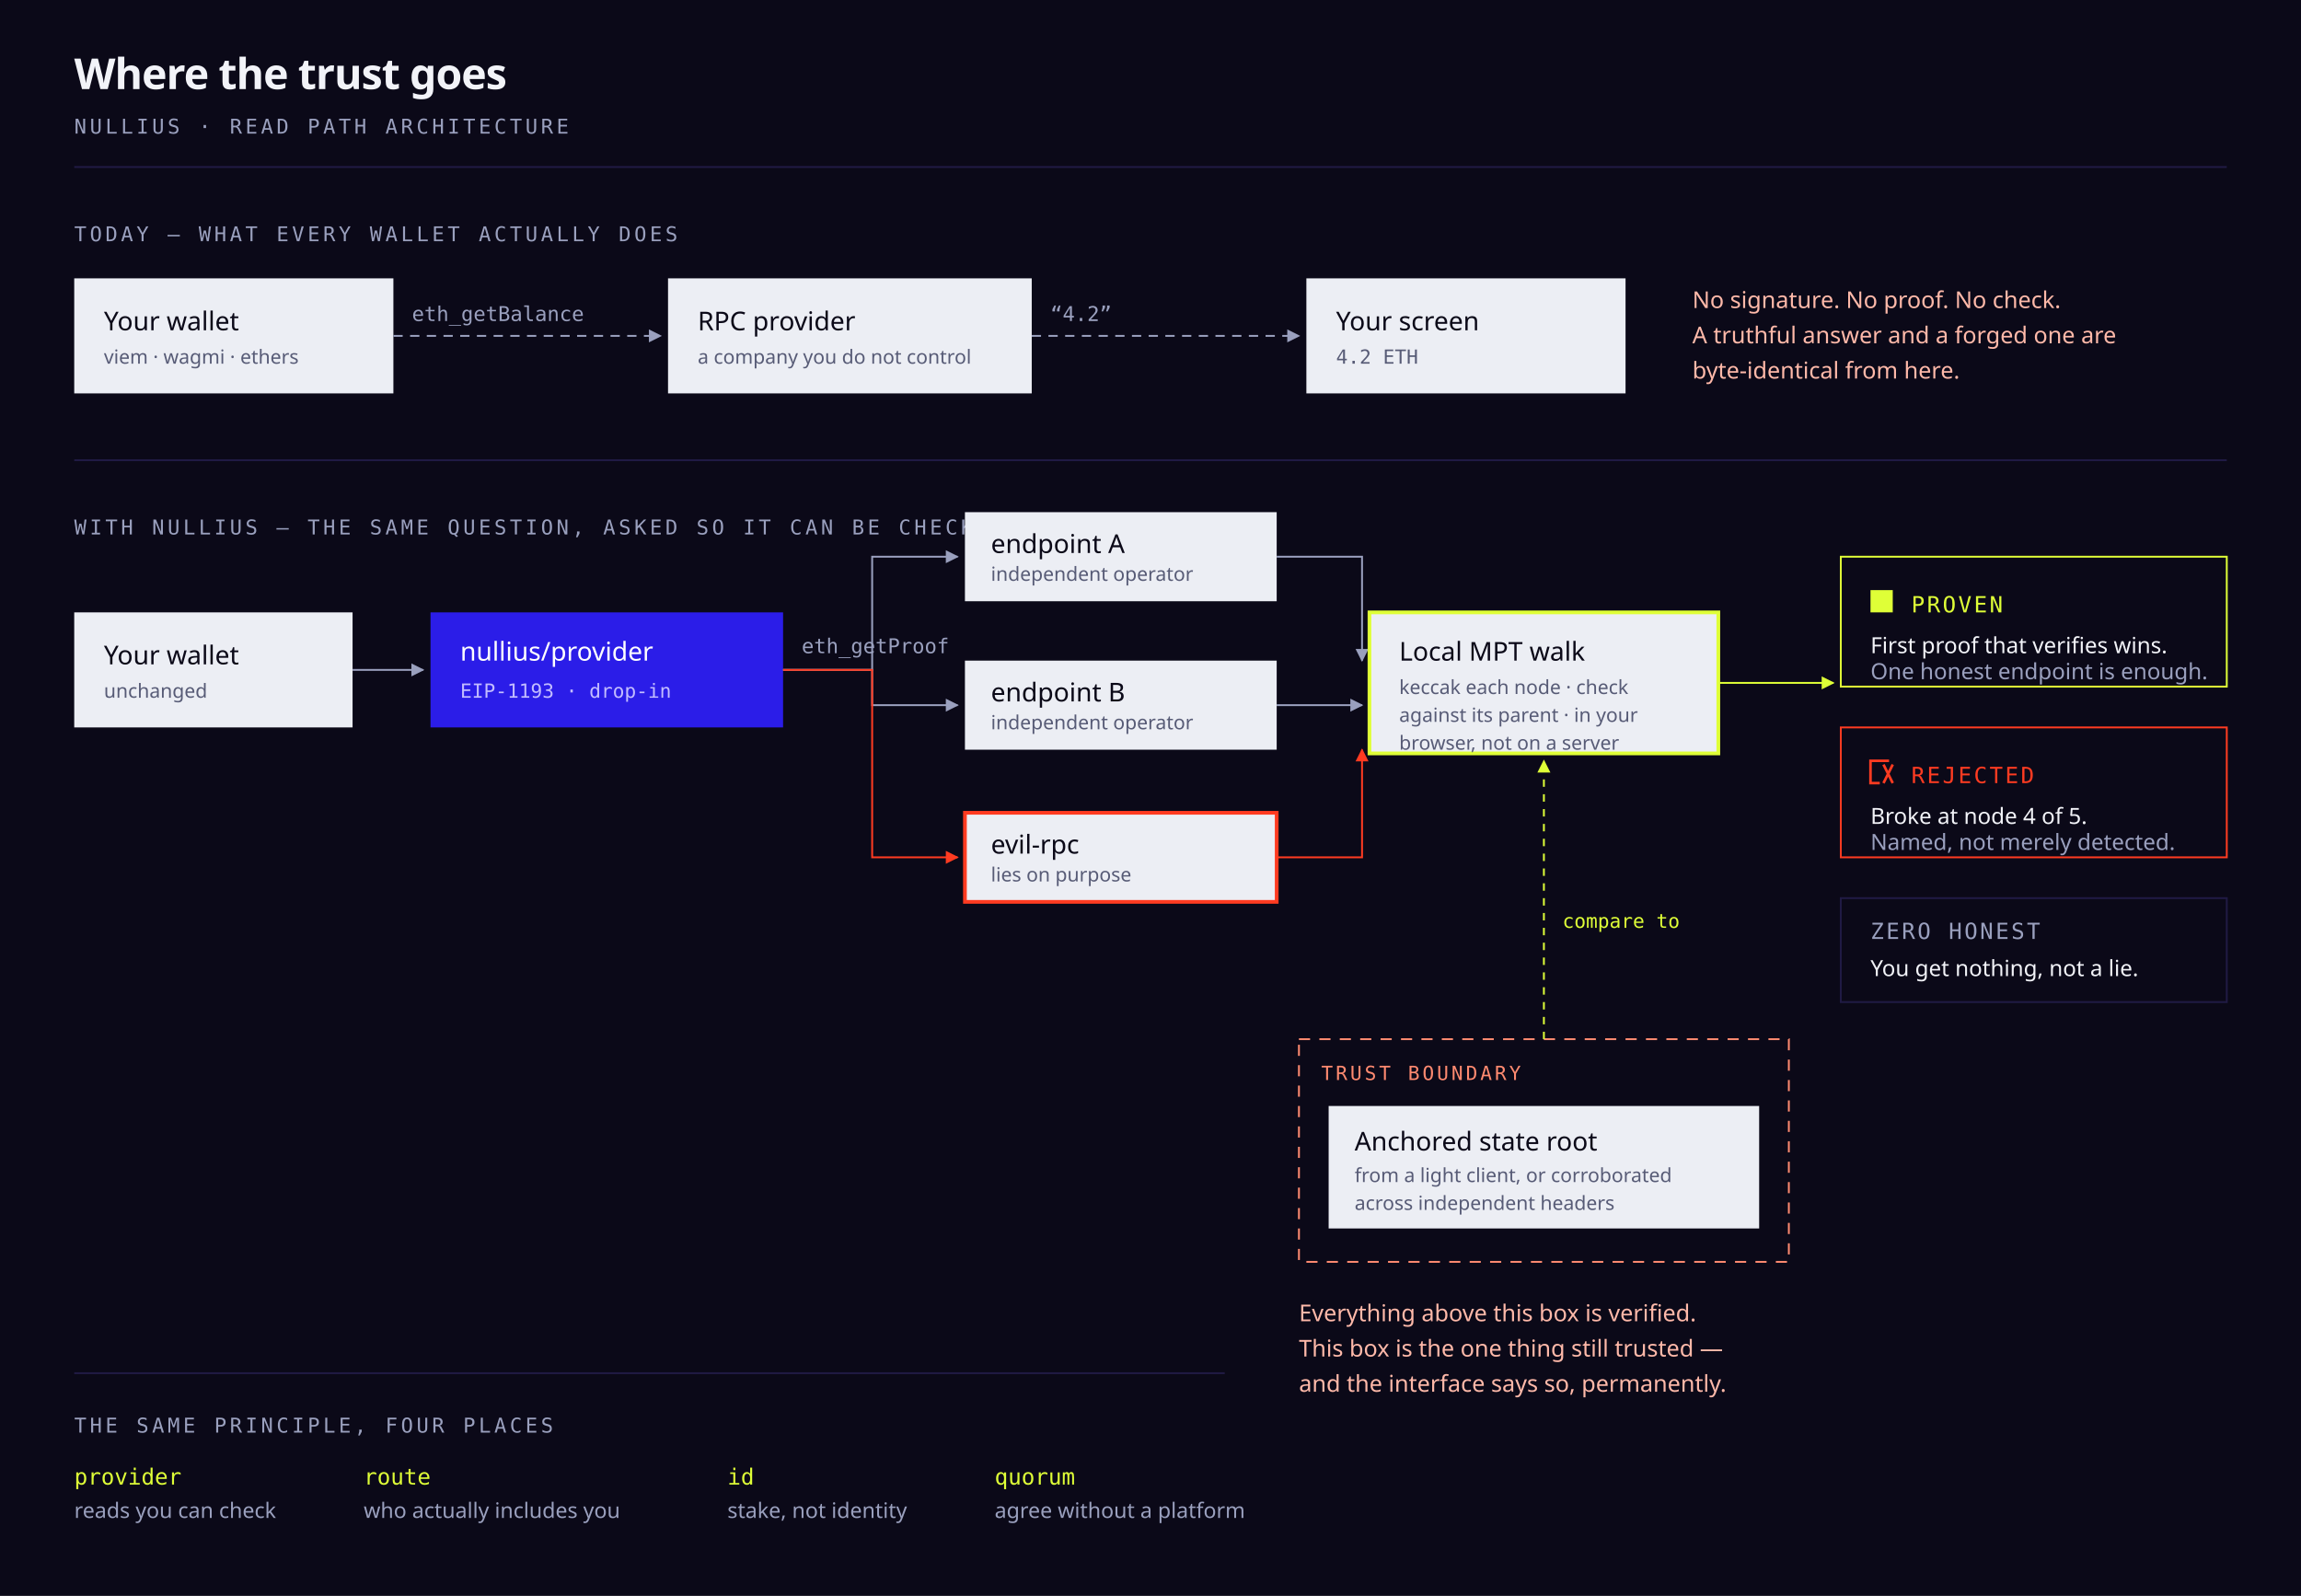
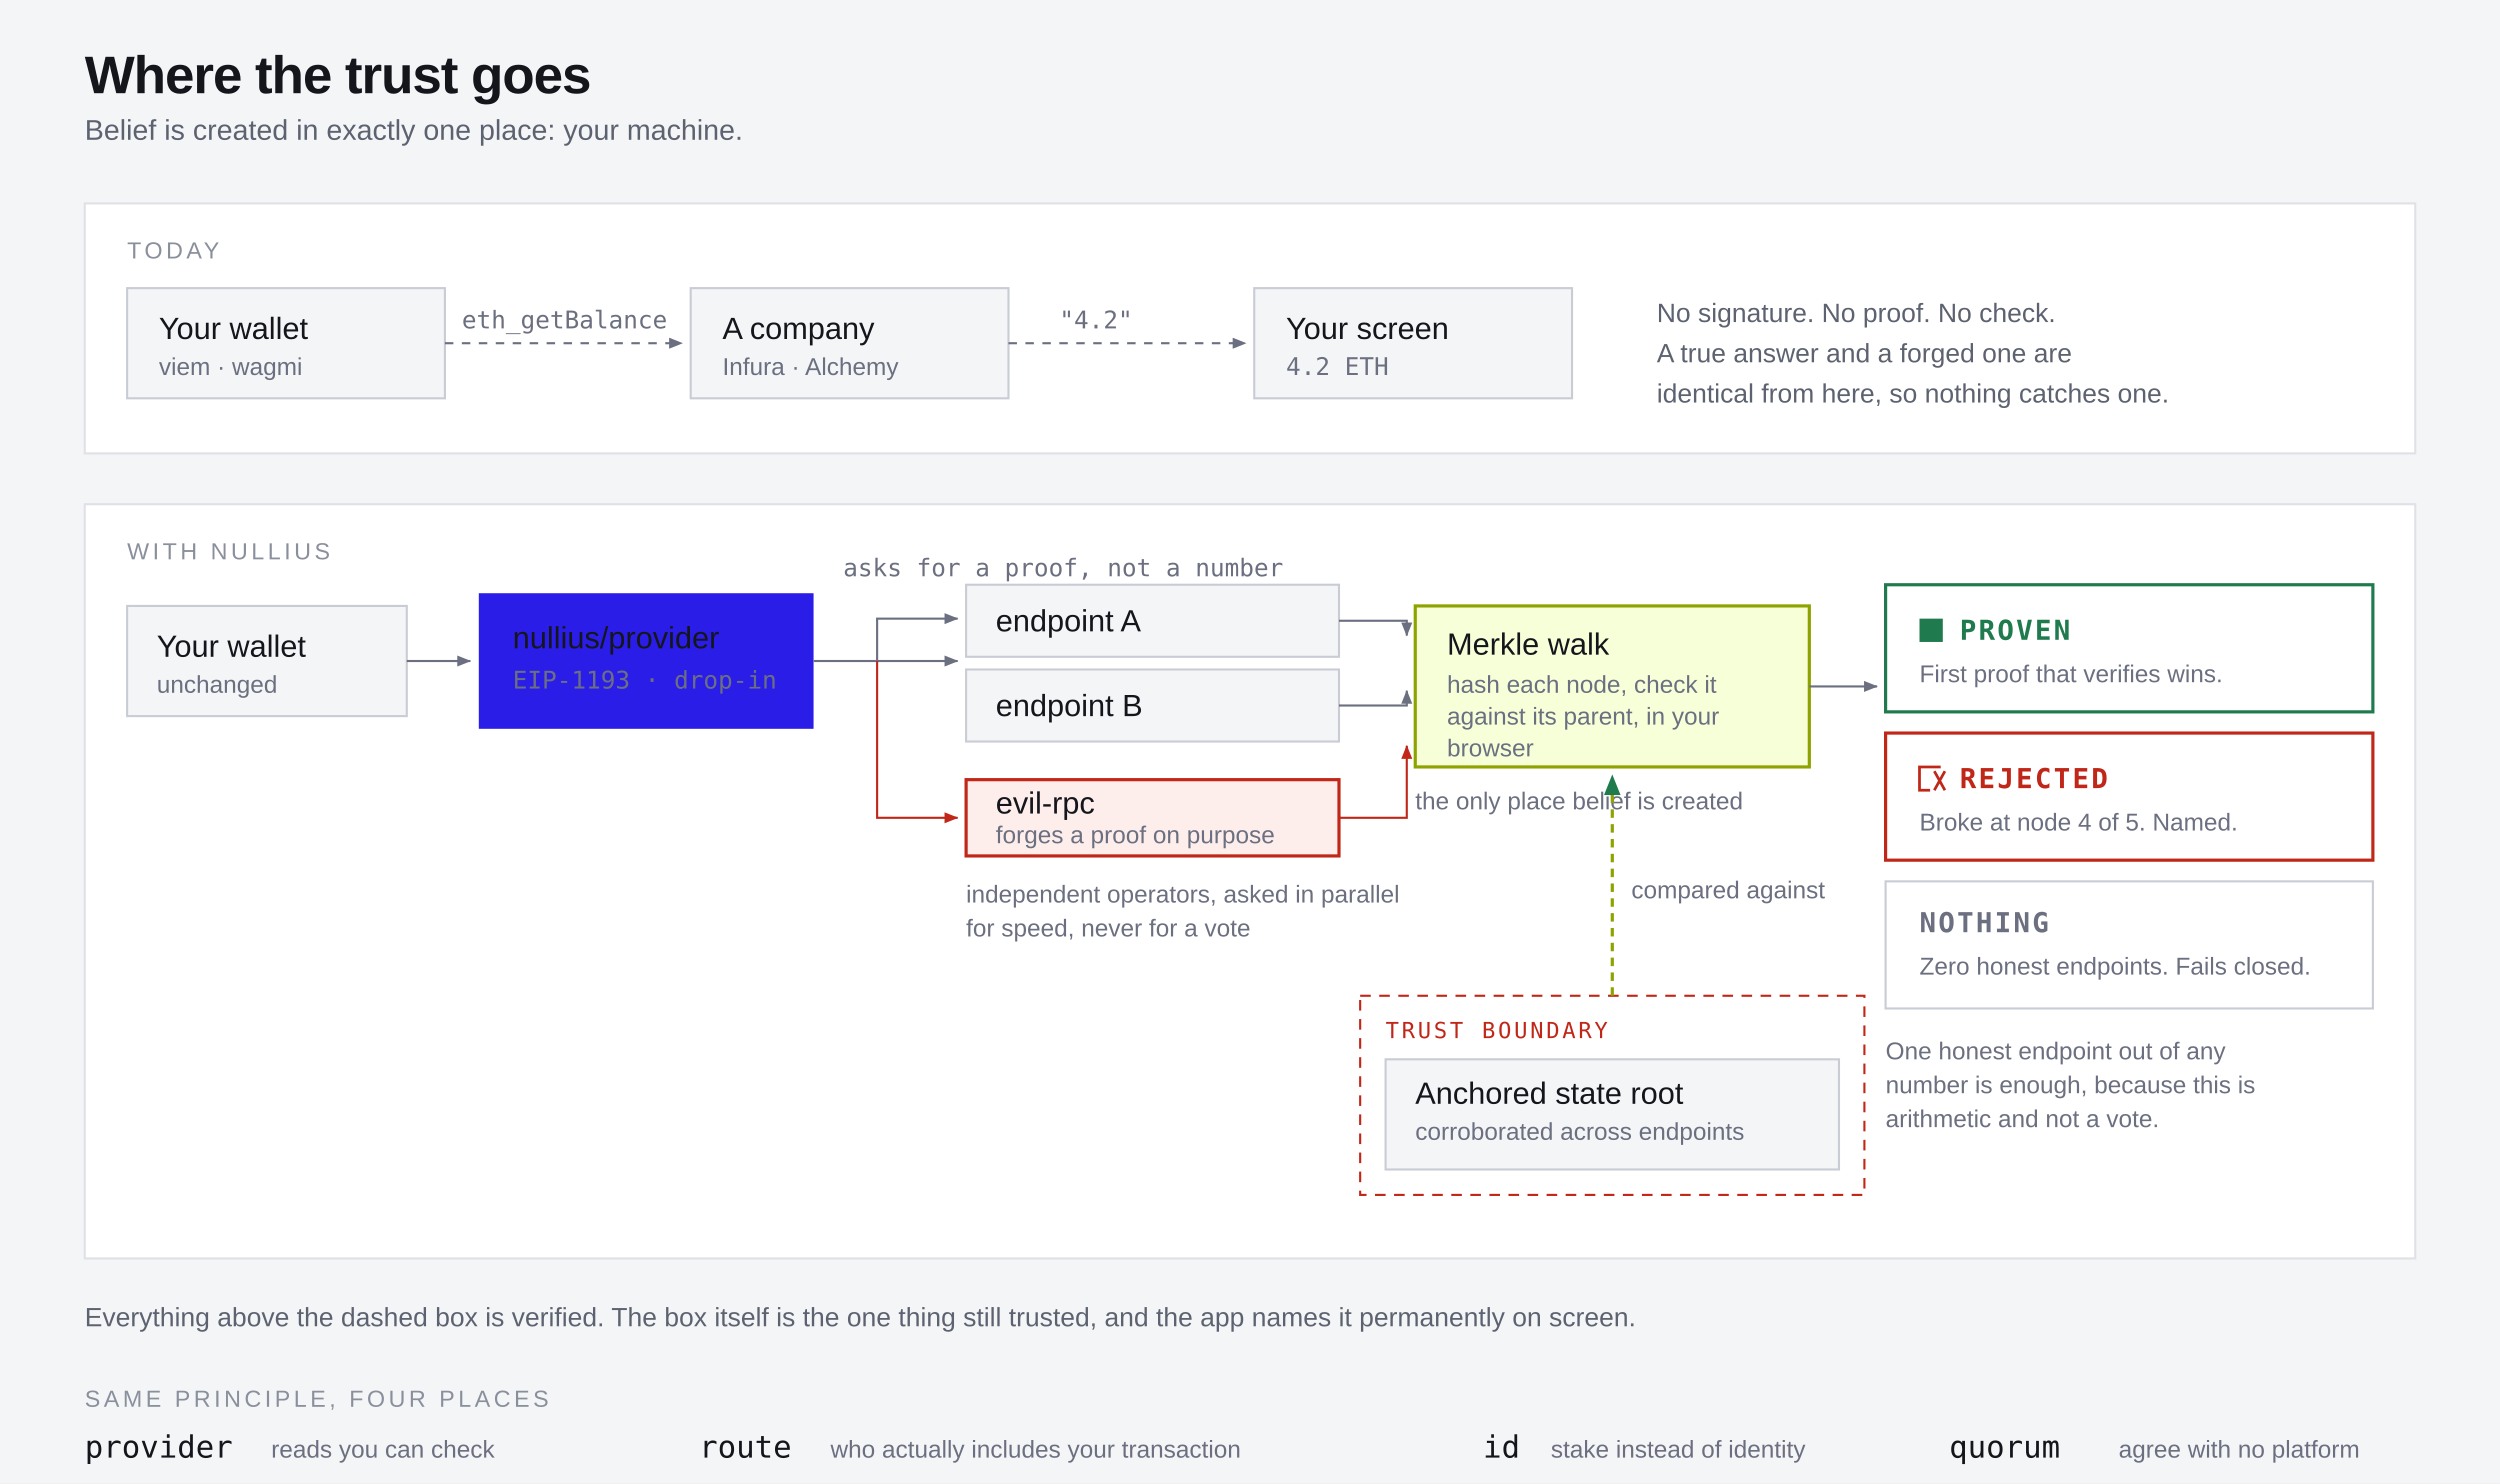
- <svg xmlns="http://www.w3.org/2000/svg" viewBox="0 0 1240 860" width="1240" height="860" role="img" aria-labelledby="t d">
+ <svg xmlns="http://www.w3.org/2000/svg" viewBox="0 0 1180 700" width="1180" height="700" role="img" aria-labelledby="ttl dsc">
  <defs>
-     <marker id="a-mut" viewBox="0 0 10 10" refX="9" refY="5" markerWidth="7" markerHeight="7" orient="auto-start-reverse">
-       <path d="M0 0 L10 5 L0 10 z" fill="#9aa0be" />
+     <marker id="ar" viewBox="0 0 10 10" refX="9.5" refY="5" markerWidth="6.5" markerHeight="6.5" orient="auto-start-reverse">
+       <path d="M0 1 L10 5 L0 9 z" fill="#6b6f80" />
    </marker>
-     <marker id="a-cit" viewBox="0 0 10 10" refX="9" refY="5" markerWidth="7" markerHeight="7" orient="auto-start-reverse">
-       <path d="M0 0 L10 5 L0 10 z" fill="#dfff37" />
+     <marker id="ag" viewBox="0 0 10 10" refX="9.5" refY="5" markerWidth="6.5" markerHeight="6.5" orient="auto-start-reverse">
+       <path d="M0 1 L10 5 L0 9 z" fill="#1f7a4d" />
    </marker>
-     <marker id="a-ver" viewBox="0 0 10 10" refX="9" refY="5" markerWidth="7" markerHeight="7" orient="auto-start-reverse">
-       <path d="M0 0 L10 5 L0 10 z" fill="#ff3b21" />
+     <marker id="av" viewBox="0 0 10 10" refX="9.5" refY="5" markerWidth="6.5" markerHeight="6.5" orient="auto-start-reverse">
+       <path d="M0 1 L10 5 L0 9 z" fill="#c02718" />
    </marker>
    <style>
-       .s   { font-family: 'Familjen Grotesk Variable','Familjen Grotesk',system-ui,sans-serif; }
-       .m   { font-family: 'Spline Sans Mono Variable','Spline Sans Mono',ui-monospace,monospace; }
-       .h   { font-size: 23px; font-weight: 700; fill: #f2f3f8; letter-spacing: -0.02em; }
-       .band{ font-size: 11px; fill: #9aa0be; letter-spacing: 0.16em; }
-       .box { font-size: 14px; fill: #0b0918; }
-       .sub { font-size: 10.5px; fill: #575b76; }
-       .wire{ font-size: 11px; fill: #9aa0be; }
-       .note{ font-size: 12.5px; fill: #ffb9a9; }
-       .ok  { font-size: 12.5px; fill: #dfff37; }
-       .lab { font-size: 11px; fill: #c3bdff; letter-spacing: 0.1em; }
+       text { font-family: 'Familjen Grotesk','Helvetica Neue',Arial,sans-serif; }
+       .mono  { font-family: 'Spline Sans Mono','SFMono-Regular',Menlo,monospace; }
+       .h1    { font-size: 25px; font-weight: 700; fill: #14161c; letter-spacing: -0.02em; }
+       .sub   { font-size: 13.5px; fill: #5d6270; }
+       .strap { font-size: 11px; fill: #8a8f9c; letter-spacing: 0.15em; }
+       .box   { font-size: 14.5px; fill: #14161c; font-weight: 500; }
+       .small { font-size: 11.5px; fill: #6b6f80; }
+       .wire  { font-size: 11.5px; fill: #6b6f80; }
+       .verdict { font-size: 13px; font-weight: 600; }
+       .note  { font-size: 12.5px; fill: #5d6270; }
    </style>
  </defs>
-   <rect width="1240" height="860" fill="#0b0918" />
-   <text class="s h" x="40" y="48">Where the trust goes</text>
-   <text class="m band" x="40" y="72">NULLIUS · READ PATH ARCHITECTURE</text>
-   <line x1="40" y1="90" x2="1200" y2="90" stroke="#201a44" />
-   <text class="m band" x="40" y="130">TODAY — WHAT EVERY WALLET ACTUALLY DOES</text>
-   <rect x="40" y="150" width="172" height="62" fill="#eceef4" />
-   <text class="s box" x="56" y="178">Your wallet</text>
-   <text class="s sub" x="56" y="196">viem · wagmi · ethers</text>
-   <line x1="212" y1="181" x2="356" y2="181" stroke="#9aa0be" stroke-dasharray="5 4" marker-end="url(#a-mut)" />
-   <text class="m wire" x="222" y="173">eth_getBalance</text>
-   <rect x="360" y="150" width="196" height="62" fill="#eceef4" />
-   <text class="s box" x="376" y="178">RPC provider</text>
-   <text class="s sub" x="376" y="196">a company you do not control</text>
-   <line x1="556" y1="181" x2="700" y2="181" stroke="#9aa0be" stroke-dasharray="5 4" marker-end="url(#a-mut)" />
-   <text class="m wire" x="566" y="173">“4.2”</text>
-   <rect x="704" y="150" width="172" height="62" fill="#eceef4" />
-   <text class="s box" x="720" y="178">Your screen</text>
-   <text class="m sub" x="720" y="196">4.2 ETH</text>
-   <text class="s note" x="912" y="166">No signature. No proof. No check.</text>
-   <text class="s note" x="912" y="185">A truthful answer and a forged one are</text>
-   <text class="s note" x="912" y="204">byte-identical from here.</text>
-   <line x1="40" y1="248" x2="1200" y2="248" stroke="#201a44" />
-   <text class="m band" x="40" y="288">WITH NULLIUS — THE SAME QUESTION, ASKED SO IT CAN BE CHECKED</text>
-   <rect x="40" y="330" width="150" height="62" fill="#eceef4" />
-   <text class="s box" x="56" y="358">Your wallet</text>
-   <text class="s sub" x="56" y="376">unchanged</text>
-   <line x1="190" y1="361" x2="228" y2="361" stroke="#9aa0be" marker-end="url(#a-mut)" />
-   <rect x="232" y="330" width="190" height="62" fill="#2b1de8" />
-   <text class="s" x="248" y="356" font-size="14" fill="#ffffff">nullius/provider</text>
-   <text class="m" x="248" y="376" font-size="10.5" fill="#c3bdff">EIP-1193 · drop-in</text>
-   <path d="M422 361 L470 361 L470 300 L516 300" fill="none" stroke="#9aa0be" marker-end="url(#a-mut)" />
-   <path d="M422 361 L470 361 L470 380 L516 380" fill="none" stroke="#9aa0be" marker-end="url(#a-mut)" />
-   <path d="M422 361 L470 361 L470 462 L516 462" fill="none" stroke="#ff3b21" marker-end="url(#a-ver)" />
-   <text class="m wire" x="432" y="352">eth_getProof</text>
-   <rect x="520" y="276" width="168" height="48" fill="#eceef4" />
-   <text class="s box" x="534" y="298">endpoint A</text>
-   <text class="s sub" x="534" y="313">independent operator</text>
-   <rect x="520" y="356" width="168" height="48" fill="#eceef4" />
-   <text class="s box" x="534" y="378">endpoint B</text>
-   <text class="s sub" x="534" y="393">independent operator</text>
-   <rect x="520" y="438" width="168" height="48" fill="#eceef4" stroke="#ff3b21" stroke-width="2" />
-   <text class="s box" x="534" y="460">evil-rpc</text>
-   <text class="s sub" x="534" y="475">lies on purpose</text>
-   <path d="M688 300 L734 300 L734 356" fill="none" stroke="#9aa0be" marker-end="url(#a-mut)" />
-   <path d="M688 380 L734 380" fill="none" stroke="#9aa0be" marker-end="url(#a-mut)" />
-   <path d="M688 462 L734 462 L734 404" fill="none" stroke="#ff3b21" marker-end="url(#a-ver)" />
-   <rect x="738" y="330" width="188" height="76" fill="#eceef4" stroke="#dfff37" stroke-width="2" />
-   <text class="s box" x="754" y="356">Local MPT walk</text>
-   <text class="s sub" x="754" y="374">keccak each node · check</text>
-   <text class="s sub" x="754" y="389">against its parent · in your</text>
-   <text class="s sub" x="754" y="404">browser, not on a server</text>
-   <rect x="700" y="560" width="264" height="120" fill="none" stroke="#ff8a70" stroke-dasharray="6 5" />
-   <text class="m" x="712" y="582" font-size="10.5" fill="#ff8a70" letter-spacing="0.14em">TRUST BOUNDARY</text>
-   <rect x="716" y="596" width="232" height="66" fill="#eceef4" />
-   <text class="s box" x="730" y="620">Anchored state root</text>
-   <text class="s sub" x="730" y="637">from a light client, or corroborated</text>
-   <text class="s sub" x="730" y="652">across independent headers</text>
-   <path d="M832 560 L832 410" fill="none" stroke="#dfff37" stroke-dasharray="4 4" marker-end="url(#a-cit)" />
-   <text class="m" x="842" y="500" font-size="10.5" fill="#dfff37">compare to</text>
-   <text class="s note" x="700" y="712">Everything above this box is verified.</text>
-   <text class="s note" x="700" y="731">This box is the one thing still trusted —</text>
-   <text class="s note" x="700" y="750">and the interface says so, permanently.</text>
-   <path d="M926 368 L988 368" fill="none" stroke="#dfff37" marker-end="url(#a-cit)" />
-   <rect x="992" y="300" width="208" height="70" fill="none" stroke="#dfff37" />
-   <rect x="1008" y="318" width="12" height="12" fill="#dfff37" />
-   <text class="m" x="1030" y="330" font-size="12" fill="#dfff37" letter-spacing="0.1em">PROVEN</text>
-   <text class="s" x="1008" y="352" font-size="12" fill="#f2f3f8">First proof that verifies wins.</text>
-   <text class="s" x="1008" y="366" font-size="12" fill="#9aa0be">One honest endpoint is enough.</text>
-   <rect x="992" y="392" width="208" height="70" fill="none" stroke="#ff3b21" />
-   <path d="M1018 410 L1008 410 L1008 422 L1013 422 M1015 412 L1020 422 M1020 412 L1015 422" stroke="#ff3b21" stroke-width="1.4" fill="none" />
-   <text class="m" x="1030" y="422" font-size="12" fill="#ff3b21" letter-spacing="0.1em">REJECTED</text>
-   <text class="s" x="1008" y="444" font-size="12" fill="#f2f3f8">Broke at node 4 of 5.</text>
-   <text class="s" x="1008" y="458" font-size="12" fill="#9aa0be">Named, not merely detected.</text>
-   <rect x="992" y="484" width="208" height="56" fill="none" stroke="#201a44" />
-   <text class="m" x="1008" y="506" font-size="12" fill="#9aa0be" letter-spacing="0.1em">ZERO HONEST</text>
-   <text class="s" x="1008" y="526" font-size="12" fill="#f2f3f8">You get nothing, not a lie.</text>
-   <line x1="40" y1="740" x2="660" y2="740" stroke="#201a44" />
-   <text class="m band" x="40" y="772">THE SAME PRINCIPLE, FOUR PLACES</text>
-   <text class="m" x="40" y="800" font-size="12" fill="#dfff37">provider</text>
-   <text class="s" x="40" y="818" font-size="11.5" fill="#9aa0be">reads you can check</text>
-   <text class="m" x="196" y="800" font-size="12" fill="#dfff37">route</text>
-   <text class="s" x="196" y="818" font-size="11.5" fill="#9aa0be">who actually includes you</text>
-   <text class="m" x="392" y="800" font-size="12" fill="#dfff37">id</text>
-   <text class="s" x="392" y="818" font-size="11.5" fill="#9aa0be">stake, not identity</text>
-   <text class="m" x="536" y="800" font-size="12" fill="#dfff37">quorum</text>
-   <text class="s" x="536" y="818" font-size="11.5" fill="#9aa0be">agree without a platform</text>
+   <rect width="1180" height="700" fill="#f4f5f7" />
+   <text class="h1" x="40" y="44">Where the trust goes</text>
+   <text class="sub" x="40" y="66">Belief is created in exactly one place: your machine.</text>
+   <rect x="40" y="96" width="1100" height="118" fill="#ffffff" stroke="#dfe1e7" />
+   <text class="strap" x="60" y="122">TODAY</text>
+   <rect x="60" y="136" width="150" height="52" fill="#f4f5f7" stroke="#c9ccd4" />
+   <text class="box" x="75" y="160">Your wallet</text>
+   <text class="small" x="75" y="177">viem · wagmi</text>
+   <line x1="210" y1="162" x2="322" y2="162" stroke="#6b6f80" stroke-dasharray="4 4" marker-end="url(#ar)" />
+   <text class="mono wire" x="218" y="155">eth_getBalance</text>
+   <rect x="326" y="136" width="150" height="52" fill="#f4f5f7" stroke="#c9ccd4" />
+   <text class="box" x="341" y="160">A company</text>
+   <text class="small" x="341" y="177">Infura · Alchemy</text>
+   <line x1="476" y1="162" x2="588" y2="162" stroke="#6b6f80" stroke-dasharray="4 4" marker-end="url(#ar)" />
+   <text class="mono wire" x="500" y="155">"4.2"</text>
+   <rect x="592" y="136" width="150" height="52" fill="#f4f5f7" stroke="#c9ccd4" />
+   <text class="box" x="607" y="160">Your screen</text>
+   <text class="mono small" x="607" y="177">4.2 ETH</text>
+   <text class="note" x="782" y="152">No signature. No proof. No check.</text>
+   <text class="note" x="782" y="171">A true answer and a forged one are</text>
+   <text class="note" x="782" y="190">identical from here, so nothing catches one.</text>
+   <rect x="40" y="238" width="1100" height="356" fill="#ffffff" stroke="#dfe1e7" />
+   <text class="strap" x="60" y="264">WITH NULLIUS</text>
+   <rect x="60" y="286" width="132" height="52" fill="#f4f5f7" stroke="#c9ccd4" />
+   <text class="box" x="74" y="310">Your wallet</text>
+   <text class="small" x="74" y="327">unchanged</text>
+   <line x1="192" y1="312" x2="222" y2="312" stroke="#6b6f80" marker-end="url(#ar)" />
+   <rect x="226" y="280" width="158" height="64" fill="#2b1de8" />
+   <text class="box" x="242" y="306" fill="#ffffff">nullius/provider</text>
+   <text class="mono small" x="242" y="325" fill="#c3bdff">EIP-1193 · drop-in</text>
+   <text class="mono wire" x="398" y="272">asks for a proof, not a number</text>
+   <path d="M384 312 H414 V292 H452" fill="none" stroke="#6b6f80" marker-end="url(#ar)" />
+   <path d="M414 312 H452" fill="none" stroke="#6b6f80" marker-end="url(#ar)" />
+   <path d="M414 312 V386 H452" fill="none" stroke="#c02718" marker-end="url(#av)" />
+   <rect x="456" y="276" width="176" height="34" fill="#f4f5f7" stroke="#c9ccd4" />
+   <text class="box" x="470" y="298" font-size="13">endpoint A</text>
+   <rect x="456" y="316" width="176" height="34" fill="#f4f5f7" stroke="#c9ccd4" />
+   <text class="box" x="470" y="338" font-size="13">endpoint B</text>
+   <rect x="456" y="368" width="176" height="36" fill="#fdeeec" stroke="#c02718" stroke-width="1.5" />
+   <text class="box" x="470" y="384" font-size="13" fill="#c02718">evil-rpc</text>
+   <text class="small" x="470" y="398" fill="#c02718">forges a proof on purpose</text>
+   <text class="small" x="456" y="426">independent operators, asked in parallel</text>
+   <text class="small" x="456" y="442">for speed, never for a vote</text>
+   <path d="M632 293 H664 V300" fill="none" stroke="#6b6f80" marker-end="url(#ar)" />
+   <path d="M632 333 H664 V326" fill="none" stroke="#6b6f80" marker-end="url(#ar)" />
+   <path d="M632 386 H664 V352" fill="none" stroke="#c02718" marker-end="url(#av)" />
+   <rect x="668" y="286" width="186" height="76" fill="#f7ffd9" stroke="#8ea300" stroke-width="1.5" />
+   <text class="box" x="683" y="309">Merkle walk</text>
+   <text class="small" x="683" y="327">hash each node, check it</text>
+   <text class="small" x="683" y="342">against its parent, in your</text>
+   <text class="small" x="683" y="357">browser</text>
+   <text class="small" x="668" y="382">the only place belief is created</text>
+   <rect x="642" y="470" width="238" height="94" fill="none" stroke="#c02718" stroke-dasharray="5 4" />
+   <text class="mono" x="654" y="490" font-size="10.5" fill="#c02718" letter-spacing="0.12em">TRUST BOUNDARY</text>
+   <rect x="654" y="500" width="214" height="52" fill="#f4f5f7" stroke="#c9ccd4" />
+   <text class="box" x="668" y="521" font-size="13">Anchored state root</text>
+   <text class="small" x="668" y="538">corroborated across endpoints</text>
+   <path d="M761 470 V366" fill="none" stroke="#8ea300" stroke-dasharray="4 3" marker-end="url(#ag)" stroke-width="1.5" />
+   <text class="small" x="770" y="424" fill="#6b6f80">compared against</text>
+   <text class="note" x="40" y="626">Everything above the dashed box is verified. The box itself is the one thing still trusted, and the app names it permanently on screen.</text>
+   <line x1="854" y1="324" x2="886" y2="324" stroke="#6b6f80" marker-end="url(#ar)" />
+   <rect x="890" y="276" width="230" height="60" fill="#ffffff" stroke="#1f7a4d" stroke-width="1.5" />
+   <rect x="906" y="292" width="11" height="11" fill="#1f7a4d" />
+   <text class="mono verdict" x="925" y="302" fill="#1f7a4d" letter-spacing="0.08em">PROVEN</text>
+   <text class="small" x="906" y="322" fill="#14161c">First proof that verifies wins.</text>
+   <rect x="890" y="346" width="230" height="60" fill="#ffffff" stroke="#c02718" stroke-width="1.5" />
+   <path d="M916 362 h-10 v11 h5 M913 364 l5 9 M918 364 l-5 9" stroke="#c02718" stroke-width="1.3" fill="none" />
+   <text class="mono verdict" x="925" y="372" fill="#c02718" letter-spacing="0.08em">REJECTED</text>
+   <text class="small" x="906" y="392" fill="#14161c">Broke at node 4 of 5. Named.</text>
+   <rect x="890" y="416" width="230" height="60" fill="#ffffff" stroke="#c9ccd4" />
+   <text class="mono verdict" x="906" y="440" fill="#6b6f80" letter-spacing="0.08em">NOTHING</text>
+   <text class="small" x="906" y="460" fill="#14161c">Zero honest endpoints. Fails closed.</text>
+   <text class="small" x="890" y="500" fill="#6b6f80">One honest endpoint out of any</text>
+   <text class="small" x="890" y="516" fill="#6b6f80">number is enough, because this is</text>
+   <text class="small" x="890" y="532" fill="#6b6f80">arithmetic and not a vote.</text>
+   <text class="strap" x="40" y="664">SAME PRINCIPLE, FOUR PLACES</text>
+   <text class="mono box" x="40" y="688" font-size="13" fill="#2b1de8">provider</text>
+   <text class="small" x="128" y="688">reads you can check</text>
+   <text class="mono box" x="330" y="688" font-size="13" fill="#2b1de8">route</text>
+   <text class="small" x="392" y="688">who actually includes your transaction</text>
+   <text class="mono box" x="700" y="688" font-size="13" fill="#2b1de8">id</text>
+   <text class="small" x="732" y="688">stake instead of identity</text>
+   <text class="mono box" x="920" y="688" font-size="13" fill="#2b1de8">quorum</text>
+   <text class="small" x="1000" y="688">agree with no platform</text>
</svg>
